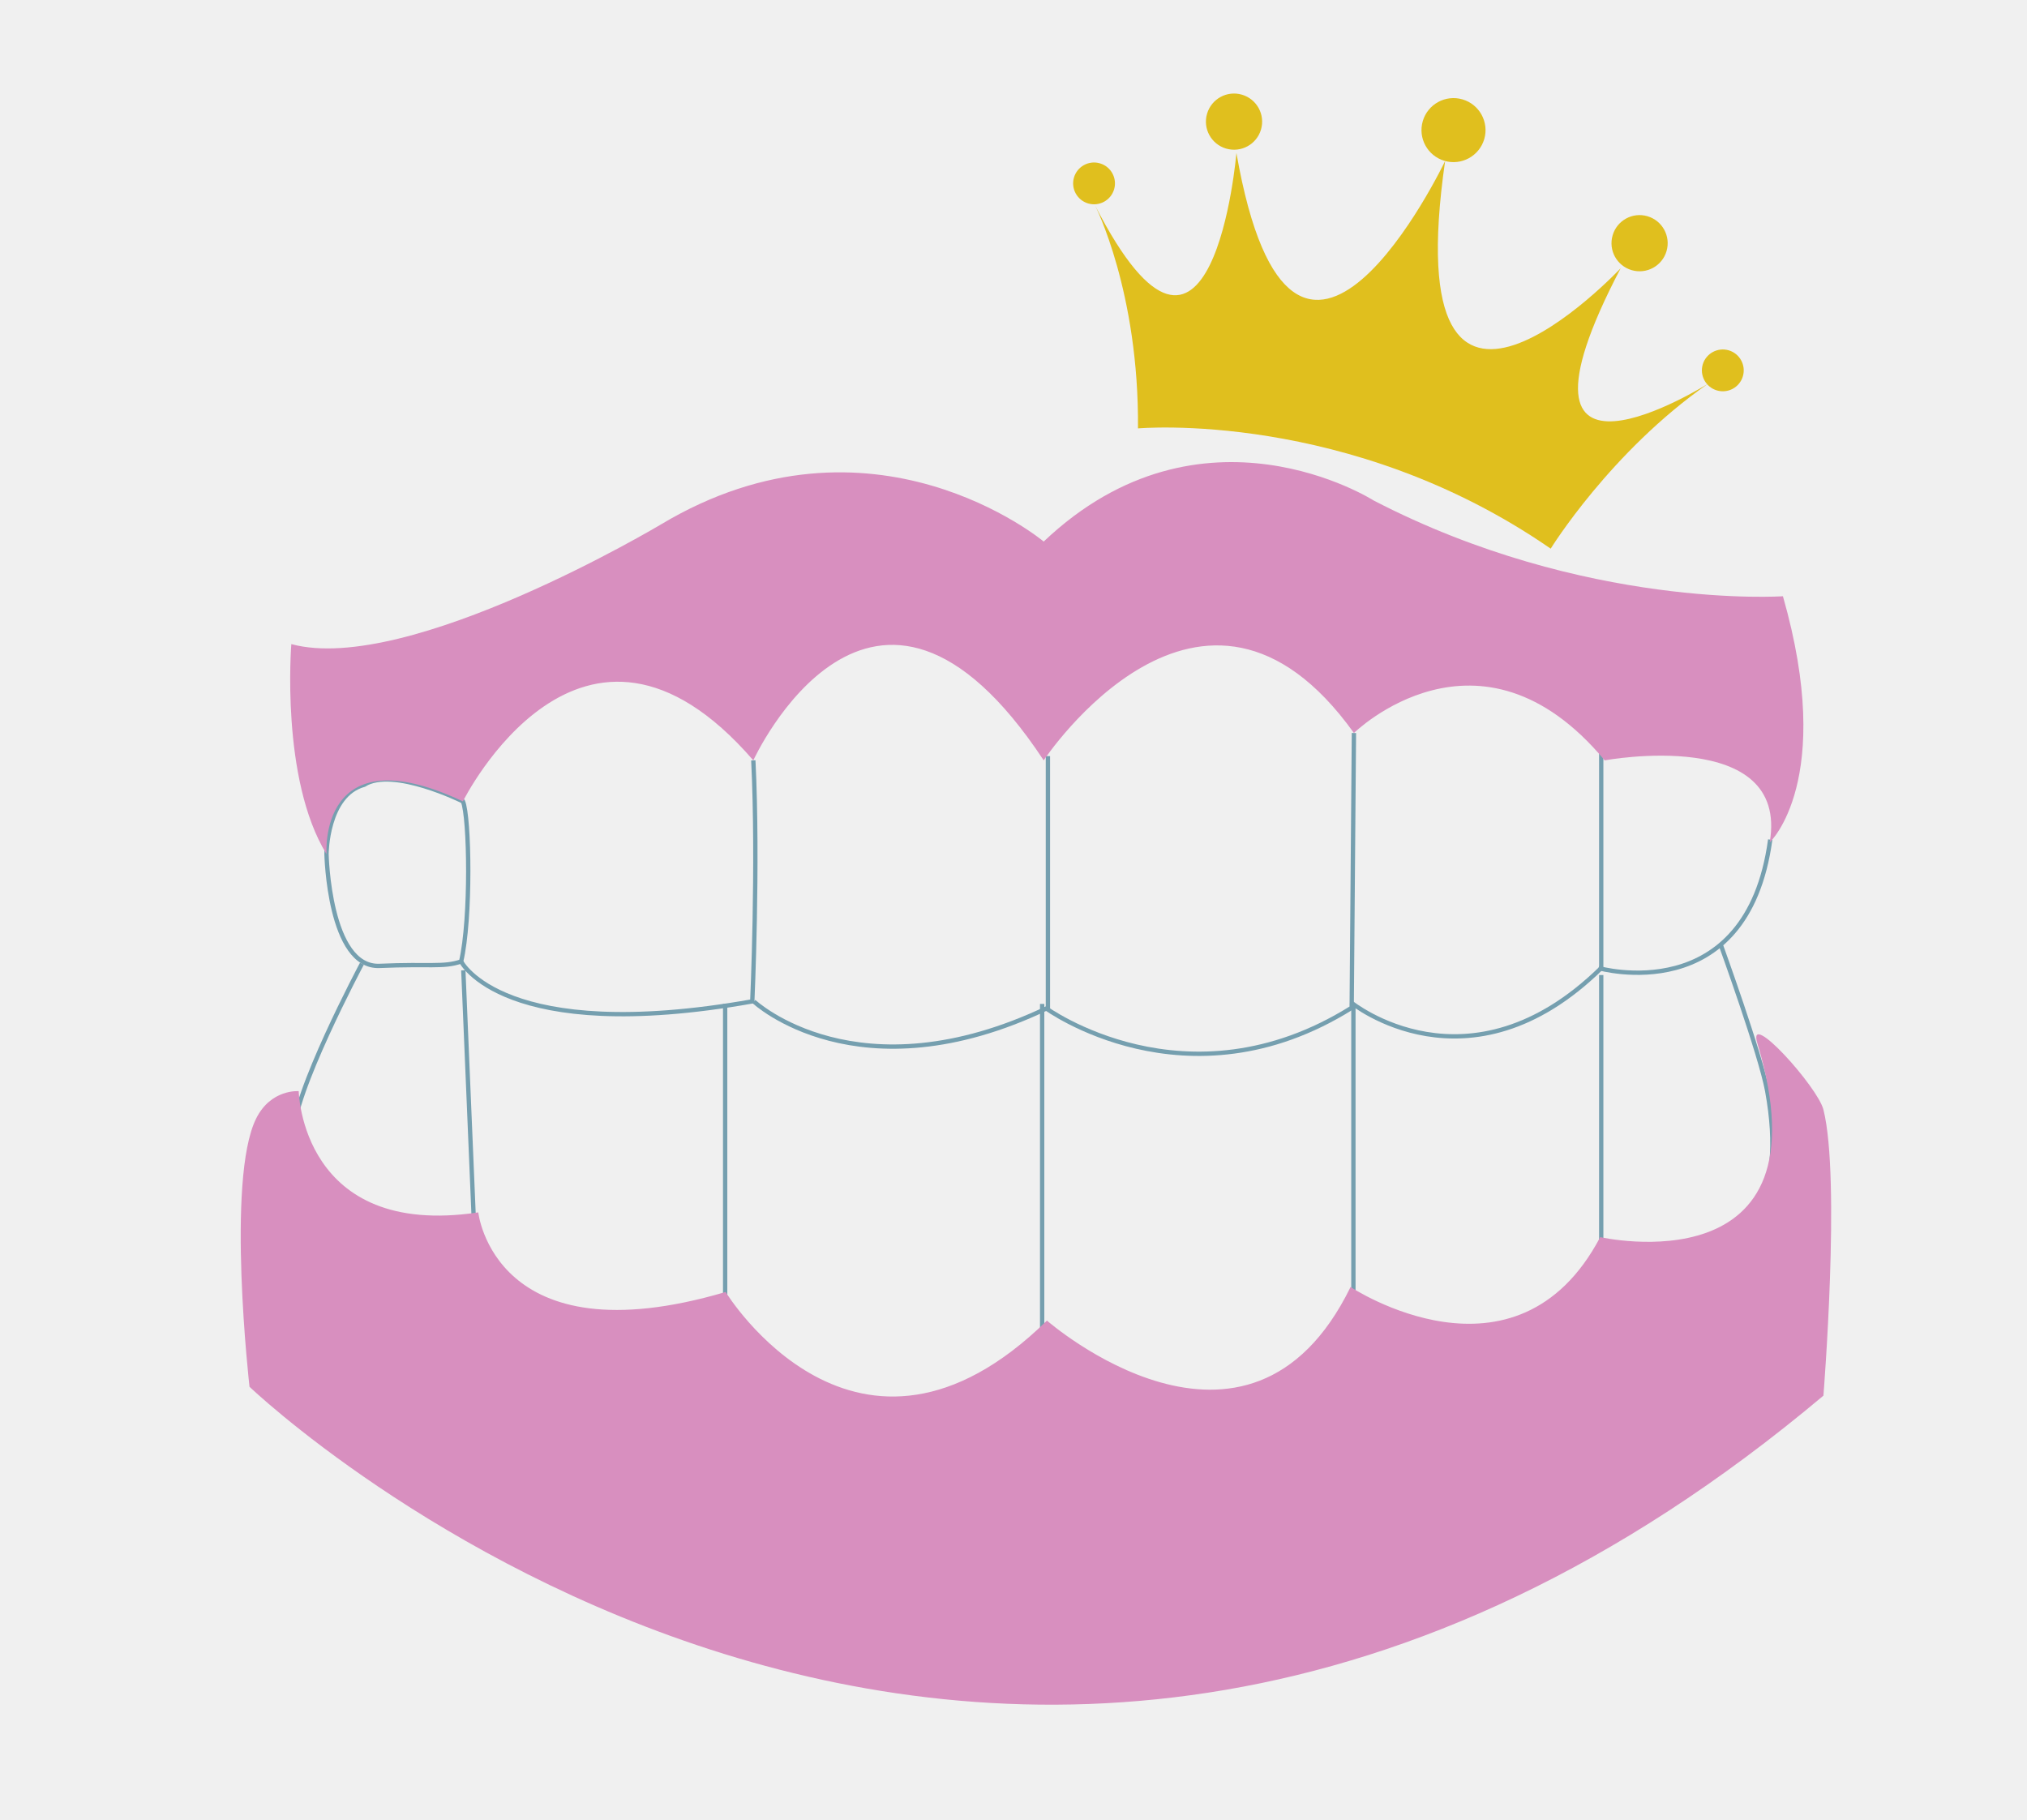
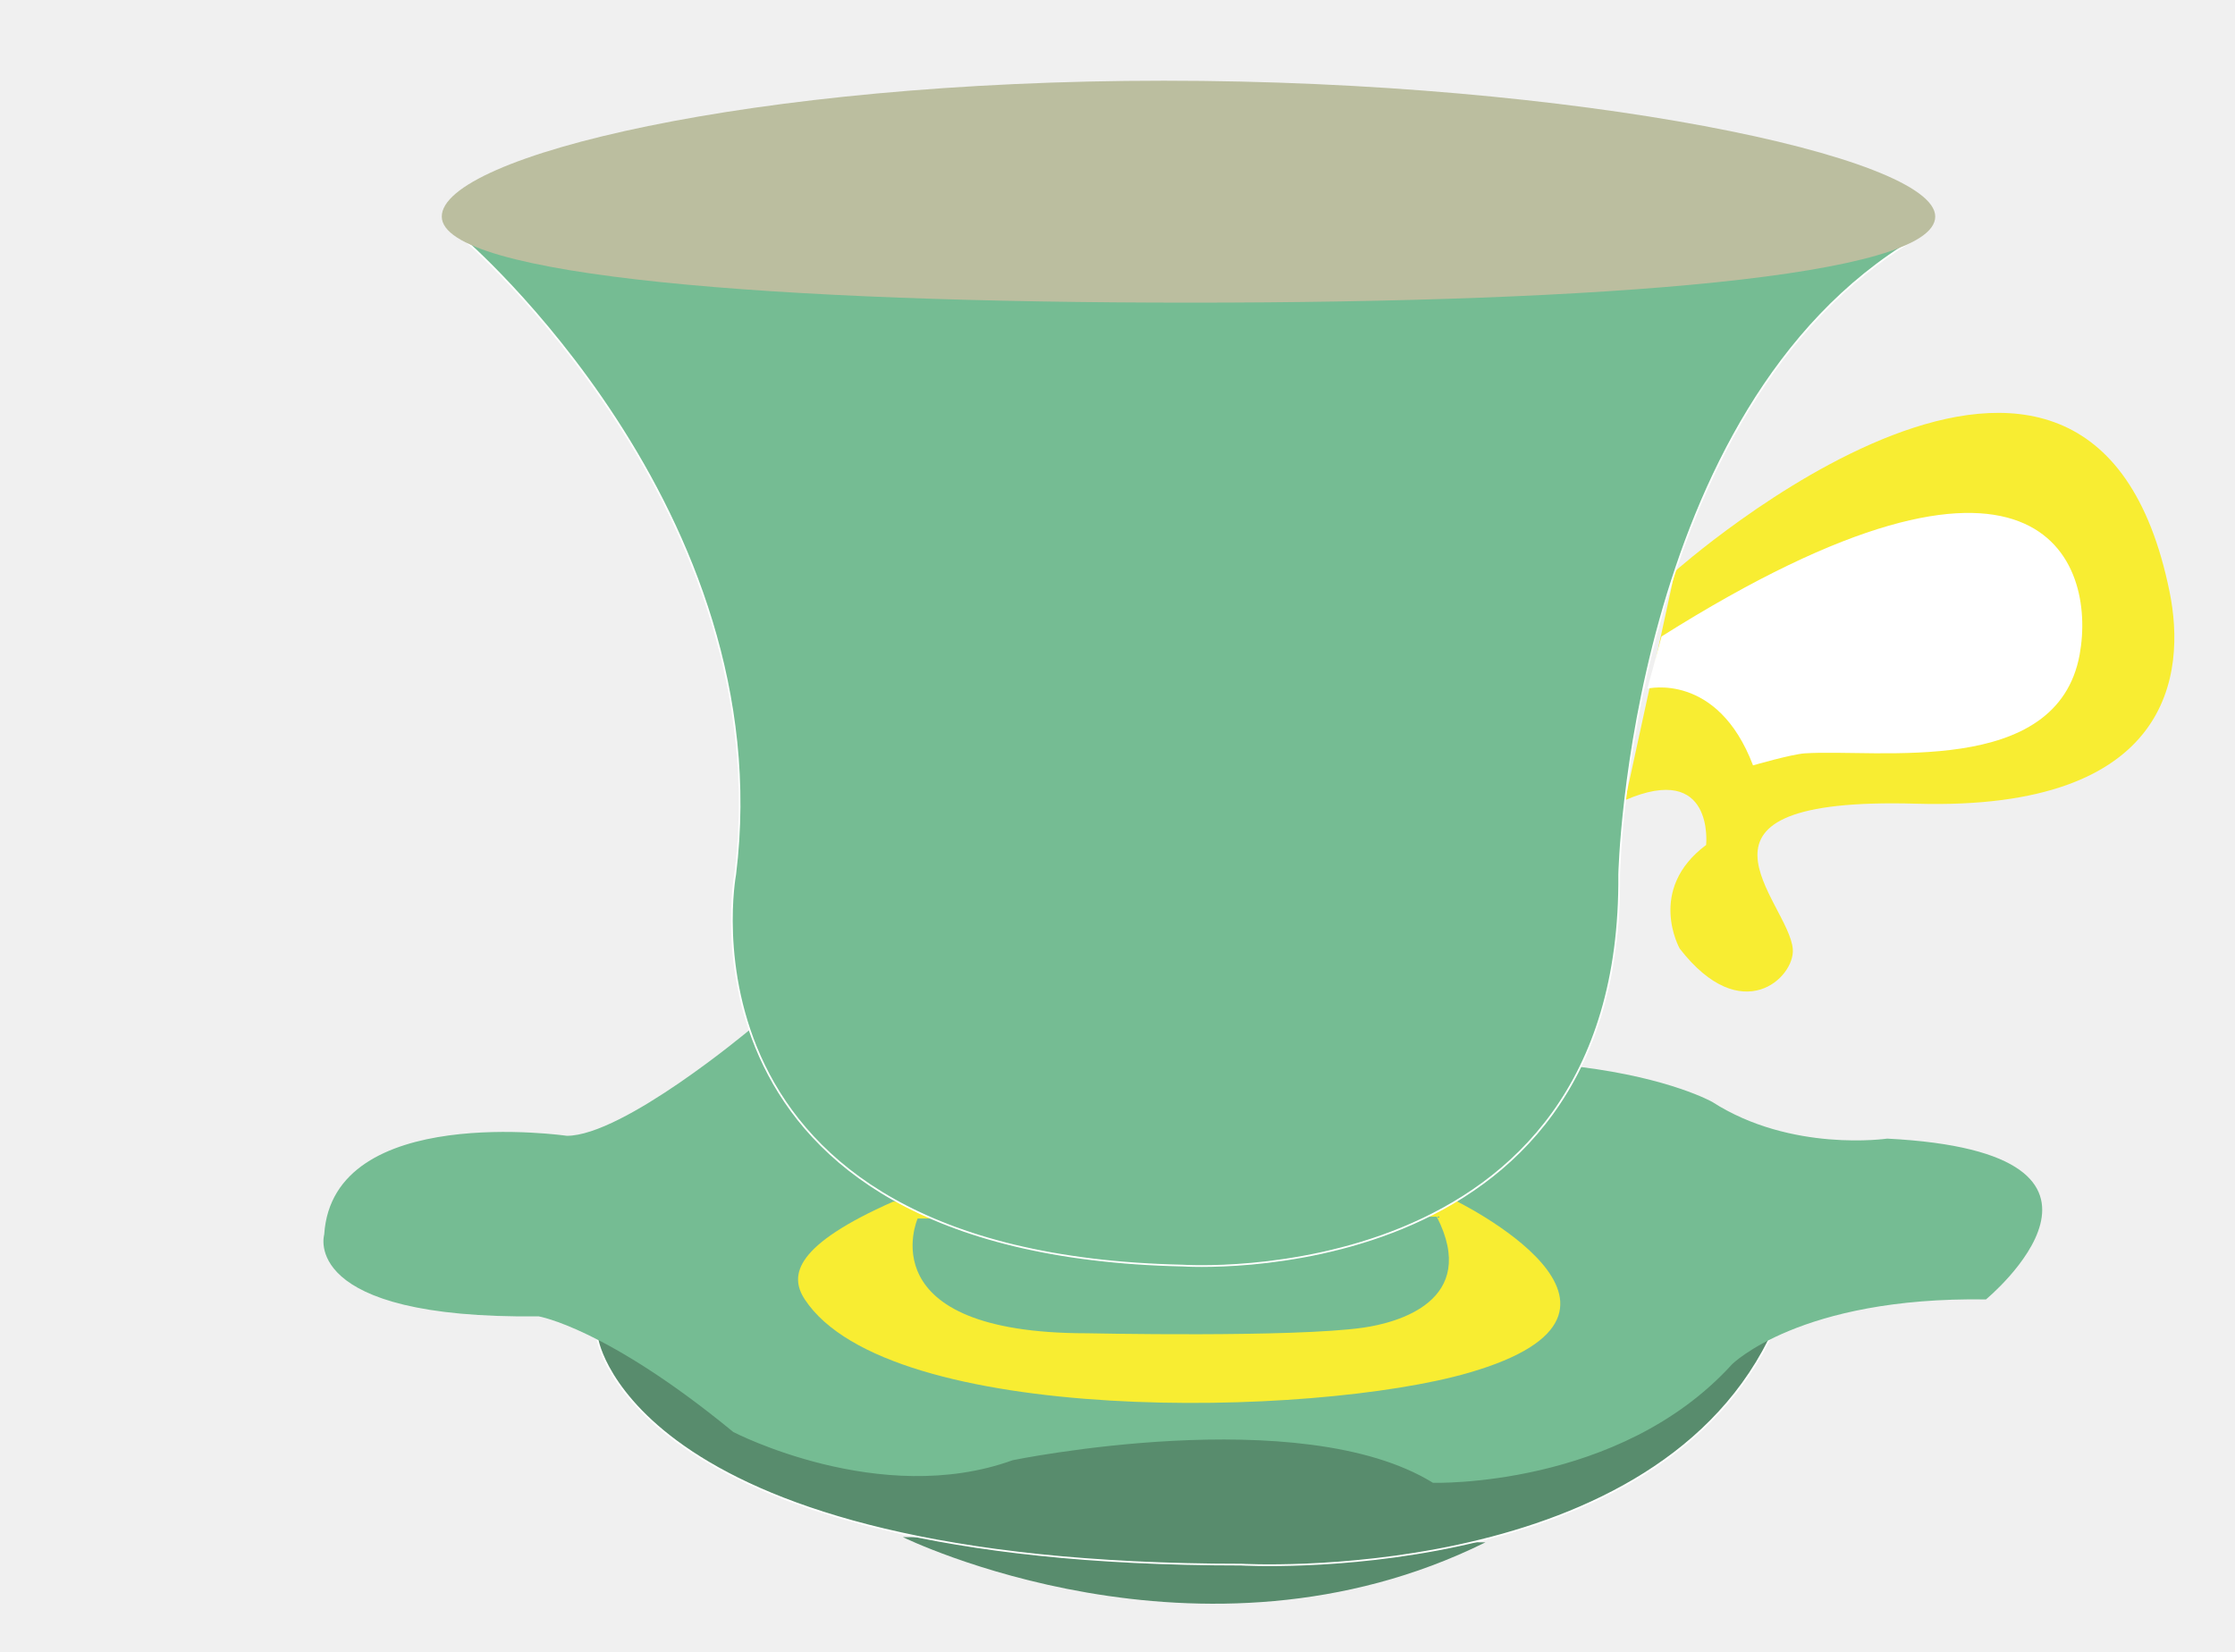
- <svg xmlns="http://www.w3.org/2000/svg" version="1.1" id="Layer_1" x="0px" y="0px" width="351.686px" height="315.73px" viewBox="0 0 351.686 315.73" enable-background="new 0 0 351.686 315.73" xml:space="preserve">
-   <path fill="none" stroke="#759FAF" stroke-width="0.75" stroke-miterlimit="10" d="M56.65,148.206c0,0,0.414,19.782,9.208,19.401  c8.792-0.385,10.998,0.285,14.149-0.766c1.729-7.378,1.457-25.105,0.31-27.785c0,0-12.17-6.06-17.135-2.882  C56.673,137.966,56.65,148.206,56.65,148.206z" />
-   <path fill="none" stroke="#759FAF" stroke-width="0.75" stroke-linejoin="round" stroke-miterlimit="10" d="M80.006,166.842  c0,0,7.296,14.569,50.516,6.922c0,0,1.071-23.746,0.179-41.824" />
-   <path fill="none" stroke="#759FAF" stroke-width="0.75" stroke-miterlimit="10" d="M130.802,173.786c0,0,18.013,16.86,51.012,1.086  v-43.67" />
-   <path fill="none" stroke="#759FAF" stroke-width="0.75" stroke-miterlimit="10" d="M181.355,174.872c0,0,24.479,17.969,53.163,0  l0.389-47.678" />
-   <path fill="none" stroke="#759FAF" stroke-width="0.75" stroke-miterlimit="10" d="M234.413,173.953c0,0,20.401,16.595,43.401-5.968  v-37.783" />
-   <path fill="none" stroke="#759FAF" stroke-width="0.75" stroke-miterlimit="10" d="M277.354,167.985c0,0,25.761,7.35,29.779-22.292" />
-   <path fill="none" stroke="#759FAF" stroke-width="0.75" stroke-miterlimit="10" d="M62.795,167.223c0,0-12.236,22.948-11.855,29.829  c0,0,11.089,26.388,31.36,16.823l-1.914-45.504" />
-   <path fill="none" stroke="#759FAF" stroke-width="0.75" stroke-miterlimit="10" d="M82.215,213.706c0,0,2.6,25.798,43.6,12.789  v-52.297" />
-   <path fill="none" stroke="#759FAF" stroke-width="0.75" stroke-miterlimit="10" d="M124.88,225.685c0,0,23.935,40.775,55.934,6.36  v-57.847" />
-   <path fill="none" stroke="#759FAF" stroke-width="0.75" stroke-miterlimit="10" d="M180.514,232.189c0,0,36.301,31.977,54.301-8.464  v-49.527" />
-   <path fill="none" stroke="#759FAF" stroke-width="0.75" stroke-miterlimit="10" d="M234.955,225.288c0,0,28.859,20.811,42.859-9.017  v-47.073" />
-   <path fill="none" stroke="#759FAF" stroke-width="0.75" stroke-miterlimit="10" d="M277.354,216.271  c0,0,36.272,11.563,29.257-26.965c-1.146-6.297-8.037-25.302-8.037-25.302" />
-   <path fill="#D88FBF" d="M304.898,181.013c-1.834-6.069,10.48,7.586,11.471,11.544c3.017,12.026-0.004,49.622-0.004,49.622  C171.797,363.732,43.29,240.638,43.29,240.638s-4.106-35.964,1.151-46.544c2.565-5.159,7.387-4.753,7.387-4.753  s0.459,25.657,31.153,21.038c0,0,2.761,25.645,42.919,13.812c0,0,22.761,37.275,55.747,4.963c0,0,34.896,30.522,52.679-5.829  c0,0,28.687,19.043,43.315-8.655C277.642,214.67,317.811,223.807,304.898,181.013z" />
-   <path fill="#D88FBF" d="M50.546,111.769c0,0-1.91,23.39,6.104,36.439c0,0-1.522-21.014,23.666-9.15c0,0,20.616-41.529,50.385-7.118  c0,0,20.611-45.087,50.382,0c0,0,27.487-41.528,53.825-4.745c0,0,21.758-21.357,43.508,4.745c0,0,32.065-5.932,28.632,14.239  c0,0,11.451-10.682,2.291-42.716c0,0-34.355,2.374-70.998-16.611c0,0-29.771-18.985-57.258,7.12c0,0-29.771-24.919-66.413-2.968  C114.669,91.004,70.777,117.229,50.546,111.769z" />
-   <g>
-     <path fill="#E0BF1E" d="M189.997,35.654c0,0,7.651,15.001,7.443,38.683c0,0,36.642-3.316,71.606,20.869   c0,0,10.362-16.809,27.293-28.617c0,0-38.222,24-15.155-20.037c0,0-39.147,41.686-30.455-18.611c0,0-26.314,55.132-36.209-1.398   C214.521,26.542,210.356,75.408,189.997,35.654z" />
-     <path fill="#E0BF1E" d="M257.518,24.14c-0.868,2.944-3.956,4.631-6.897,3.769c-2.942-0.863-4.632-3.949-3.768-6.893   c0.864-2.945,3.948-4.63,6.89-3.771C256.688,18.109,258.378,21.197,257.518,24.14z" />
-     <path fill="#E0BF1E" d="M218.786,22.475c-0.758,2.587-3.465,4.066-6.058,3.306c-2.576-0.756-4.062-3.463-3.303-6.045   c0.758-2.585,3.468-4.066,6.049-3.308C218.06,17.185,219.54,19.893,218.786,22.475z" />
-     <path fill="#E0BF1E" d="M289.146,43.572c-0.758,2.582-3.46,4.062-6.045,3.306c-2.593-0.758-4.065-3.465-3.308-6.046   c0.75-2.587,3.465-4.068,6.042-3.311C288.42,38.277,289.905,40.988,289.146,43.572z" />
-     <path fill="#E0BF1E" d="M302.393,65.289c-0.565,1.924-2.581,3.028-4.506,2.46c-1.921-0.562-3.021-2.577-2.463-4.499   c0.566-1.923,2.585-3.023,4.506-2.463C301.854,61.352,302.954,63.366,302.393,65.289z" />
-     <path fill="#E0BF1E" d="M193.301,32.847c-0.566,1.919-2.581,3.021-4.502,2.458c-1.921-0.564-3.028-2.577-2.463-4.503   c0.565-1.921,2.58-3.022,4.498-2.459C192.762,28.906,193.862,30.92,193.301,32.847z" />
+ <svg xmlns="http://www.w3.org/2000/svg" version="1.1" x="0px" y="0px" width="322px" height="238px" viewBox="0 0 322 238" enable-background="new 0 0 322 238" xml:space="preserve">
+   <g id="Dentures" display="none">
+     <path display="inline" fill="none" stroke="#759FAF" stroke-width="0.75" stroke-miterlimit="10" d="M57.335,92.004   c0,0,0.414,19.782,9.208,19.401c8.792-0.385,10.998,0.285,14.149-0.766c1.729-7.378,1.457-25.105,0.31-27.785   c0,0-12.17-6.06-17.135-2.882C57.359,81.764,57.335,92.004,57.335,92.004z" />
+     <path display="inline" fill="none" stroke="#759FAF" stroke-width="0.75" stroke-linejoin="round" stroke-miterlimit="10" d="   M80.692,110.64c0,0,7.296,14.569,50.516,6.922c0,0,1.071-23.746,0.179-41.824" />
+     <path display="inline" fill="none" stroke="#759FAF" stroke-width="0.75" stroke-miterlimit="10" d="M131.488,117.584   c0,0,18.013,16.86,51.012,1.086V75" />
+     <path display="inline" fill="none" stroke="#759FAF" stroke-width="0.75" stroke-miterlimit="10" d="M182.041,118.67   c0,0,24.479,17.969,53.163,0l0.389-47.678" />
+     <path display="inline" fill="none" stroke="#759FAF" stroke-width="0.75" stroke-miterlimit="10" d="M235.099,117.751   c0,0,20.401,16.595,43.401-5.968V74" />
+     <path display="inline" fill="none" stroke="#759FAF" stroke-width="0.75" stroke-miterlimit="10" d="M278.04,111.783   c0,0,25.761,7.35,29.779-22.292" />
+     <path display="inline" fill="none" stroke="#759FAF" stroke-width="0.75" stroke-miterlimit="10" d="M63.481,111.021   c0,0-12.236,22.948-11.855,29.829c0,0,11.089,26.388,31.36,16.823l-1.914-45.504" />
+     <path display="inline" fill="none" stroke="#759FAF" stroke-width="0.75" stroke-miterlimit="10" d="M82.9,157.504   c0,0,2.6,25.798,43.6,12.789v-52.297" />
+     <path display="inline" fill="none" stroke="#759FAF" stroke-width="0.75" stroke-miterlimit="10" d="M125.566,169.482   c0,0,23.935,40.775,55.934,6.36v-57.847" />
+     <path display="inline" fill="none" stroke="#759FAF" stroke-width="0.75" stroke-miterlimit="10" d="M181.199,175.987   c0,0,36.301,31.977,54.301-8.464v-49.527" />
+     <path display="inline" fill="none" stroke="#759FAF" stroke-width="0.75" stroke-miterlimit="10" d="M235.641,169.086   c0,0,28.859,20.811,42.859-9.017v-47.073" />
+     <path display="inline" fill="none" stroke="#759FAF" stroke-width="0.75" stroke-miterlimit="10" d="M278.04,160.069   c0,0,36.272,11.563,29.257-26.965c-1.146-6.297-8.037-25.302-8.037-25.302" />
+     <path display="inline" fill="#D88FBF" d="M305.584,124.811c-1.834-6.069,10.48,7.586,11.471,11.544   c3.017,12.026-0.004,49.622-0.004,49.622c-144.568,121.554-273.076-1.541-273.076-1.541s-4.106-35.964,1.151-46.544   c2.565-5.159,7.387-4.753,7.387-4.753s0.459,25.657,31.153,21.038c0,0,2.761,25.645,42.919,13.812c0,0,22.761,37.275,55.747,4.963   c0,0,34.896,30.522,52.679-5.829c0,0,28.687,19.043,43.315-8.655C278.327,158.468,318.496,167.604,305.584,124.811z" />
+     <path display="inline" fill="#D88FBF" d="M51.231,55.566c0,0-1.91,23.39,6.104,36.439c0,0-1.522-21.014,23.666-9.15   c0,0,20.616-41.529,50.385-7.118c0,0,20.611-45.087,50.382,0c0,0,27.487-41.528,53.825-4.745c0,0,21.758-21.357,43.508,4.745   c0,0,32.065-5.932,28.632,14.239c0,0,11.451-10.682,2.291-42.716c0,0-34.355,2.374-70.998-16.611c0,0-29.771-18.985-57.258,7.12   c0,0-29.771-24.919-66.413-2.968C115.354,34.802,71.462,61.027,51.231,55.566z" />
+     <g display="inline">
+       <path fill="#E0BF1E" d="M190.683-20.548c0,0,7.651,15.001,7.443,38.683c0,0,36.642-3.316,71.606,20.869    c0,0,10.362-16.809,27.293-28.617c0,0-38.222,24-15.155-20.037c0,0-39.147,41.686-30.455-18.611c0,0-26.314,55.132-36.209-1.398    C215.206-29.66,211.042,19.206,190.683-20.548z" />
+       <path fill="#E0BF1E" d="M258.203-32.062c-0.868,2.944-3.956,4.631-6.897,3.769c-2.942-0.863-4.632-3.949-3.768-6.893    c0.864-2.945,3.948-4.63,6.89-3.771C257.374-38.093,259.063-35.005,258.203-32.062z" />
+       <path fill="#E0BF1E" d="M219.472-33.728c-0.758,2.587-3.465,4.066-6.058,3.306c-2.576-0.756-4.062-3.463-3.303-6.045    c0.758-2.585,3.468-4.066,6.049-3.308C218.745-39.018,220.226-36.309,219.472-33.728z" />
+       <path fill="#E0BF1E" d="M289.832-12.63c-0.758,2.582-3.46,4.062-6.045,3.306c-2.593-0.758-4.065-3.465-3.308-6.046    c0.75-2.587,3.465-4.068,6.042-3.311C289.105-17.925,290.591-15.214,289.832-12.63z" />
+       <path fill="#E0BF1E" d="M303.078,9.086c-0.565,1.924-2.581,3.028-4.506,2.46c-1.921-0.562-3.021-2.577-2.463-4.499    c0.566-1.923,2.585-3.023,4.506-2.463C302.54,5.149,303.64,7.164,303.078,9.086z" />
+       <path fill="#E0BF1E" d="M193.986-23.355c-0.566,1.919-2.581,3.021-4.502,2.458c-1.921-0.564-3.028-2.577-2.463-4.503    c0.565-1.921,2.58-3.022,4.498-2.459C193.447-27.296,194.548-25.282,193.986-23.355z" />
+     </g>
+   </g>
+   <g id="Tea">
+     <g>
+       <path fill="#588C6D" d="M130.079,221.468c0,0,42.87,21.083,83.923,0.759" />
+       <path fill="#588C6D" stroke="#FFFFFF" stroke-width="0.25" stroke-miterlimit="10" d="M86.097,193.018    c0,0,5.325,32.413,92.715,32.413c0,0,58.172,3.414,76.056-32.355" />
+       <path fill="#75BC93" d="M107.996,148.385c0,0-18.199,15.263-26.329,15.263c0,0-33.738-4.879-34.957,14.225    c0,0-3.659,12.195,30.892,11.788c0,0,9.755,1.626,28.046,16.666c0,0,21.137,10.975,40.241,4.065c0,0,41.458-8.536,60.563,3.252    c0,0,26.827,0.812,43.086-17.074c0,0,9.756-9.754,36.583-9.347c0,0,25.608-21.137-14.228-23.169c0,0-13.819,2.032-25.201-5.285    c0,0-6.004-3.417-19.012-5.042" />
+       <path fill="#F8ED32" d="M209.438,172.858c0,0,33.059,15.989,2.167,24.932c-22.414,6.488-83.644,7.711-95.657-10.567    c-2.32-3.531-1.356-7.856,12.735-14.092" />
+       <path fill="#F8ED32" d="M241.314,82.32c0,0,59.859-53.312,71.267,2.987c2.362,11.648,0.419,31.554-36.456,30.492    c-36.874-1.057-18.317,14.109-17.832,20.979c0.29,4.061-7.35,11.427-16.292-0.099c0,0-4.814-8.501,3.805-14.938    c0,0,1.238-12.038-11.668-6.459" />
+       <path fill="#FFFFFF" d="M237.345,99.221c0,0,10.083-2.444,15.217,11.054c0,0,5.56-1.609,7.47-1.733    c10.495-0.684,36.336,3.575,39.588-14.236c2.45-13.443-5.818-36.903-60.241-2.604L237.345,99.221z" />
+       <g>
+         <path fill="#75BC93" d="M132.207,175.566c0,0-7.318,16.533,24.386,16.533c0,0,29.709,0.639,39.838-0.813     c4.772-0.685,16.798-3.794,10.565-15.988" />
+       </g>
+       <path fill="none" d="M231.385,145.219" />
+       <path fill="#75BC93" stroke="#FFFFFF" stroke-width="0.25" stroke-miterlimit="10" d="M66.669,34.324    c0,0,45.755,39.092,39.252,91.661c0,0-10.299,54.737,64.493,56.363c0,0,63.41,4.337,62.866-56.363c0,0,1.494-67.209,42.681-91.597    " />
+       <path fill="#BBBE9F" d="M278.812,31.199c0,8.677-47.894,12.408-107.309,12.408c-59.417,0-107.855-3.73-107.855-12.408    c0-8.679,44.626-19.571,104.042-19.571C227.106,11.628,278.812,22.52,278.812,31.199z" />
+       <path fill="none" d="M83.849,53.419c0,0,72.475,14.572,171.864,0.096" />
+     </g>
+   </g>
+   <g id="Hat" display="none">
+     <g display="inline">
+       <path fill="#93764C" d="M233.453,48.624c-56.914-67.188-99.083-12.011-108.255,12.509c-40.141,107.287-81.719,55.94-81.719,55.94    s119.715,226.003,275.986-54.236c0,0-28.81-30.559-55.001,28.808C264.464,91.645,242.021,58.742,233.453,48.624z" />
+       <path fill="#9E8564" d="M264.464,91.645c0,0-30.282,143.439-163.856,90.185c10.534,7.363,92.707,79.621,172.589-84.506    c6.419-12.702,22.263-37.979,42.778-37.542C315.975,59.781,288.037,37.296,264.464,91.645z" />
+       <path fill="#9D9D9D" d="M113.211,87.607c0,0,81.191,41.688,140.122-12.328l6.547,9.165c0,0-47.158,89.903-154.541,17.88    L113.211,87.607z" />
+       <path fill="#83CDCC" d="M145.705,130.906c0,0-4.911,21.933,9.166,18.333c0,0,14.732-3.603-2.945-19.972    C151.926,129.268,149.633,131.562,145.705,130.906z" />
+       <path fill="#83CDCC" d="M152.218,129.476c0,0,19.59,11.029,20.2-3.49c0,0,0.804-15.147-19.976-2.937    C152.442,123.049,153.976,125.901,152.218,129.476z" />
+       <path fill="#83CDCC" d="M152.77,123.304c0,0,16.22-15.561,2.501-20.341c0,0-14.268-5.152-8.594,18.271    C146.677,121.233,149.854,120.588,152.77,123.304z" />
+       <path fill="#83CDCC" d="M146.625,120.905c0,0-6.568-21.492-17.018-11.406c0,0-11.036,10.411,12.44,15.912    C142.048,125.411,142.896,122.283,146.625,120.905z" />
+       <path fill="#83CDCC" d="M142.083,125.254c0,0-22.452,1.045-15.26,13.67c0,0,7.362,13.272,18.497-8.113    C145.32,130.811,142.506,129.217,142.083,125.254z" />
+       <ellipse fill="#D3CB67" cx="147.751" cy="126.077" rx="5.73" ry="5.4" />
+     </g>
+   </g>
+   <g id="Jumper" display="none">
+     <path display="inline" fill="#1A3A24" stroke="#152819" stroke-miterlimit="10" d="M20.005,163.835l-0.38,13.145   c0,0,22.689,10.221,46.914,1.458l0.385-11.317" />
+     <path display="inline" fill="#1A3A24" stroke="#152819" stroke-miterlimit="10" d="M89.777,179.839v13.145   c0,0,100.767,24.829,162.107,0l0.187-10.81" />
+     <path display="inline" fill="#1A3A24" stroke="#152819" stroke-width="0.5" stroke-miterlimit="10" d="M277.451,169.644v8.761   c0,0,20.434,6.206,46.722-0.366l-0.438-16.414" />
+     <path display="inline" fill="#1A3A24" stroke="#152819" stroke-width="0.5" stroke-miterlimit="10" d="M126.287-69.893   c0,0-32.862,8.035-54.768,24.097c0,0-75.945,94.197-52.576,208.843c0,0,18.257,20.447,48.926,2.921   c0,0,9.494-106.613,18.256-119.028c0,0-2.194,126.332,0.727,131.441c0,0,78.868,32.125,167.954,2.921   c0,0,5.836-81.055,3.646-129.983c0,0,14.607,112.457,18.261,117.57c0,0,49.649,8.767,48.923-14.604   c0,0,7.299-126.325-59.148-202.999c0,0-26.288-21.179-54.038-22.642L126.287-69.893z" />
+     <path display="inline" fill="none" stroke="#152819" stroke-width="0.5" stroke-miterlimit="10" d="M72.982-47.253   c0,0,23.429,28.865,12.479,95.317" />
+     <path display="inline" fill="none" stroke="#152819" stroke-width="0.5" stroke-miterlimit="10" d="M262.106-51.636   c0,0-17.977,58.417-3.38,105.516" />
+     <path display="inline" fill="none" stroke="#152819" stroke-width="0.5" stroke-miterlimit="10" d="M126.287-69.893   c0,0,46.372,51.845,89.448-1.463" />
+     <path display="inline" fill="none" stroke="#152819" stroke-width="0.5" stroke-miterlimit="10" d="M132.68-69.709   c0,0,39.971,38.191,77.4-1.604" />
+   </g>
+   <g id="Book" display="none">
+     <g display="inline">
+       <path fill="none" stroke="#000000" stroke-miterlimit="10" d="M255.31,143.613" />
+       <path fill="#3C39D3" d="M251.59,147.085l7.91-0.212V-105.5H97.15L74.179-83.15v252.373h163.902V-83.615L79.768-83.77    l18.391-18.006h157.15l0.466,245.389c0,0-10.942,6.984-17.927,16.064" />
+       <path fill="none" stroke="#000000" stroke-miterlimit="10" d="M92.717-97.097" />
+       <polygon fill="#25258E" points="90.01,-82.684 90.049,169.185 74.179,169.164 74.179,-83.15   " />
+       <text transform="matrix(1 0 0 1 115.4058 -20.8945)" fill="#F3F2F1" font-family="'Lovefern-Regular'" font-size="43.771">Pride and </text>
+       <text transform="matrix(1 0 0 1 112.3647 13.1504)" fill="#F3F2F1" font-family="'Lovefern-Regular'" font-size="43.771">Prejudice</text>
+       <text transform="matrix(1 0 0 1 133.1587 164.8779)" fill="#F3F2F1" font-family="'Lovefern-Regular'" font-size="19.556">Jane Austen</text>
+       <polyline fill="none" stroke="#707075" stroke-width="0.25" stroke-miterlimit="10" points="81.784,-85.943 240.876,-85.943     240.782,156.21   " />
+       <polyline fill="none" stroke="#707075" stroke-width="0.25" stroke-miterlimit="10" points="85.668,-89.821 244.601,-89.669     244.601,152.576   " />
+       <polyline fill="none" stroke="#707075" stroke-width="0.25" stroke-miterlimit="10" points="89.545,-93.549 248.325,-93.394     248.325,149.201   " />
+       <polyline fill="none" stroke="#707075" stroke-width="0.25" stroke-miterlimit="10" points="93.736,-97.584 252.051,-97.429     252.051,146.096   " />
+       <polygon fill="#6D0909" points="90.476,-92 80,-83.305 80,-36.121 88.423,-46.055 97,-36.121 97,-83.615 106.308,-92   " />
+     </g>
+   </g>
+   <g id="Boris" display="none">
+     <g display="inline">
+       <polygon fill="#ABB1B7" stroke="#545252" stroke-width="0.25" stroke-linecap="round" stroke-miterlimit="10" points="    130.417,103.666 200.982,103.666 207.032,147.005 124.366,147.005   " />
+       <polyline fill="#ABB1B7" stroke="#545252" stroke-width="0.25" stroke-linecap="round" stroke-miterlimit="10" points="    124.387,147.168 124.387,158.519 207.012,158.519 207.012,147.168   " />
+     </g>
+     <g display="inline">
+       <path d="M190.672,81.938c0,0-7.687,47.291-9.845,51.607c0,0,1.913,1.472,9.761,2.942v2.551h-9.81l-1.079-1.668h-0.294v1.668    h-4.415c0,0,0-4.807,0.491-5.787c0,0,3.987-40.383-8.306-48.49l-1.254-0.01c-12.294,8.109-8.306,48.492-8.306,48.492    c0.491,0.98,0.491,5.787,0.491,5.787h-4.415v-1.667h-0.294l-1.079,1.667h-9.81v-2.55c7.848-1.472,9.76-2.943,9.76-2.943    c-2.158-4.316-9.956-52.446-9.956-52.446l23.805-6.737L190.672,81.938z" />
+       <polyline fill="#FF0000" stroke="#BC2828" stroke-width="0.15" stroke-miterlimit="10" points="164.639,35.052 162.03,52.219     165.562,62.519 169.387,52.611 166.966,35.049   " />
+       <path fill="#1E202F" d="M155.36,25.733c0,0-2.845-0.49-3.826,1.079h-6.67c0,0-1.766-5.101-6.474-1.766l-11.673,48.557l8.927,0.687    l6.278-28.84c0,0-2.943,30.605,0.393,36.295h18.245l5.689-7.062l6.278,7.062l18.146,0.193c0,0,3.238-17.851-1.666-41.197    l9.221,9.809c0,0,2.551,1.57,4.12-0.392l16.872-20.404l-6.867-5.886l-12.556,14.714l-9.613-9.908c0,0-1.962-1.864-5.101-1.864    h-7.259c0,0-0.306-0.946-0.589-0.981c-1.247-0.153-2.746,2.747-3.924,3.139c-1.177,0.392-0.196,15.303-7.651,33.548    c0,0-7.455-19.226-7.847-34.137C157.812,28.382,155.85,26.616,155.36,25.733z" />
+       <path fill="#FAD3C0" d="M127.992,73.995l0.098,1.374c0,0-3.434,2.207-6.278,7.111c0,0-0.539,1.373,1.913,0.49l1.422-1.716    c0,0,0.343-0.099,0.343,0.932l-0.785,8.044c0,0,0.638,1.52,1.471-0.147l1.03-6.229c0,0,0.833-0.539,0.735,0.491l-0.785,7.308    c0,0,0.687,1.324,1.374-0.49l1.177-6.916c0,0,0.785-0.196,0.687,0.49l-0.589,6.867c0,0,0.785,1.128,1.227-0.245    c0.441-1.374,0.883-6.671,0.883-6.671s0.637-0.343,0.588,0.441c-0.049,0.785,0,3.875,0,3.875s0.687,0.98,1.177-0.344    c0,0,1.177-11.82,0.687-14.076" />
+       <line fill="none" stroke="#CECDCC" stroke-width="0.15" stroke-miterlimit="10" x1="163.928" y1="33.75" x2="158.891" y2="35.935" />
+       <path fill="#FAD3C0" d="M213.309,24.756l1.041-0.903c0,0-0.866-3.988,0.59-9.469c0,0,0.588-1.352,1.699,1.005l-0.207,2.223    c0,0,0.172,0.311,0.901-0.417l5.132-6.243c0,0,1.526-0.624,0.937,1.145l-3.677,5.131c0,0,0.21,0.972,0.867,0.175l4.613-5.723    c0,0,1.423-0.451,0.626,1.318l-4.059,5.723c0,0,0.416,0.693,0.833,0.138l4.439-5.272c0,0,1.35-0.242,0.692,1.041    c-0.659,1.283-4.093,5.342-4.093,5.342s0.209,0.694,0.73,0.104c0.518-0.59,2.738-2.74,2.738-2.74s1.179-0.208,0.589,1.074    c0,0-7.524,9.191-9.469,10.441" />
+       <line fill="none" stroke="#CECDCC" stroke-width="0.15" stroke-miterlimit="10" x1="167.817" y1="33.581" x2="172.134" y2="35.935" />
+       <rect x="164.21" y="31.867" transform="matrix(0.712 0.7022 -0.7022 0.712 71.4258 -106.8094)" fill="#FF0000" stroke="#BC2828" stroke-width="0.15" stroke-miterlimit="10" width="3.425" height="3.604" />
+       <path d="M165.659,62.519l-13.046-24.817l1.373-3.041l-3.335-2.551l0.785-5.002c0,0,0.638-1.226,1.667-1.275l4.562,1.03" />
+       <path d="M166.052,62.322l12.429-23.947l-1.373-3.041l3.335-2.55l-0.784-5.003c0,0-0.638-1.226-1.668-1.275l-4.562,1.03" />
+       <g>
+         <path fill="#FAD3C0" d="M212.504-31.154c-1.396,16.955-3.99,19.545-3.99,19.545h-2.991     c-1.197,19.149-25.731,37.101-25.731,37.101s-10.329,5.694-14.132,5.638c-3.54-0.052-12.993-5.638-12.993-5.638     c-15.957-10.174-27.575-38.57-27.575-38.57s-2.465,1.586-3.341,1.372c-1.65-0.403-1.396-15.958-1.396-15.958l5.285-46.773h84.072     L212.504-31.154z" />
+         <path fill="#F7F3C1" d="M182.783-120.114c0,0,9.175,12.367,8.379,13.763c0,0-43.284-30.518-71.606,10.969     c0,0,14.162-10.172,15.957-9.873c0,0-35.005,25.131-12.267,85.567c0,0,6.283-14.66,7.48-24.233c0,0,26.626-5.984,38.296-22.44     c0,0-0.301,9.275-8.677,21.243c0,0,16.754-5.685,25.731-24.832c0,0-2.096,15.259-14.063,22.738c0,0,7.479,1.197,21.242-16.456     c0,0,2.691,12.567,8.079,16.756l0.598-6.881c0,0,5.386,31.414,6.282,32.013c0,0,21.043-35.903,1.496-69.212     c0,0,5.984,5.984,7.581,10.571c0,0,0.396-22.34-21.942-23.735C195.35-104.157,195.947-119.915,182.783-120.114z" />
+       </g>
+       <path fill="none" stroke="#EAC2B2" stroke-width="0.5" stroke-linecap="round" stroke-miterlimit="10" d="M170.761-38.478v14.768    c4.708,4.624,4.006,9.625,4.006,9.625h-4.589c-4.788,7.869-11.572-0.083-11.572-0.083l-2.609,0.115    c-0.199-6.305,3.777-9.447,3.777-9.447v-14.978" />
+       <path fill="#EAC2B2" stroke="#EAC2B2" stroke-miterlimit="10" d="M151.822-1.374c0,0,2.792,0,3.591-0.837    c0,0,6.585-3.565,9.777,1.465c0,0,0.896,0.63,1.098,0.106c0,0,5.886-6.289,11.272-1.571c0,0,2.396,1.047,2.895,0.837    s-13.269,3.982-14.665,3.982C165.79,2.608,152.32,0.619,151.822-1.374z" />
+       <path fill="none" stroke="#EAC2B2" stroke-width="0.5" stroke-miterlimit="10" d="M155.614,7.948h20.352    C175.966,7.948,167.187,31.553,155.614,7.948z" />
+       <path fill="#EAC2B2" stroke="#EAC2B2" stroke-linecap="round" stroke-miterlimit="10" d="M153.844-36.068    c0,0-2.595,4.61-7.584,2.934c0,0,1.399-2.725,4.592-2.096C150.852-35.231,153.895-35.964,153.844-36.068z" />
+       <path fill="none" stroke="#EAC2B2" stroke-width="0.5" stroke-linecap="round" stroke-miterlimit="10" d="M155.813-18.665    c0,0-9.18,8.827-9.379,16.183" />
+       <path fill="none" stroke="#EAC2B2" stroke-width="0.5" stroke-linecap="round" stroke-miterlimit="10" d="M175.165-18.665    c0,0,9.18,8.827,9.379,16.183" />
+       <path fill="none" stroke="#EAC2B2" stroke-width="0.5" stroke-linecap="round" stroke-miterlimit="10" d="M136.231-6.685    c0,0,3.418,20.628,10.202,26.304" />
+       <path fill="#EAC2B2" stroke="#EAC2B2" stroke-linecap="round" stroke-miterlimit="10" d="M149.627-45.395h6.584v3.695    C156.212-41.7,157.009-44.137,149.627-45.395z" />
+       <path fill="none" stroke="#EAC2B2" stroke-width="0.5" stroke-linecap="round" stroke-miterlimit="10" d="M186.062,19.62    c6.784-5.676,10.595-26.304,10.595-26.304l1.439,0.146l-1.047,3.271l-1.178,1.438" />
+       <path fill="#EAC2B2" stroke="#EAC2B2" stroke-miterlimit="10" d="M175.336-36.068c0,0,2.595,4.61,7.583,2.934    c0,0-1.399-2.725-4.592-2.096C178.327-35.231,175.285-35.964,175.336-36.068z" />
+       <path fill="#EAC2B2" stroke="#EAC2B2" stroke-miterlimit="10" d="M179.552-45.395h-6.584v3.695    C172.968-41.7,172.171-44.137,179.552-45.395z" />
+       <path fill="#EAC2B2" stroke="#EAC2B2" stroke-width="0.5" stroke-miterlimit="10" d="M161.437,8.518c0,0-0.294,1.275,0.491,1.57    c0.784,0.294,8.142,0,8.142,0s0.588-0.981,0.196-1.57C169.873,7.93,161.437,8.518,161.437,8.518z" />
+       <g>
+         <path fill="none" stroke="#3A3533" stroke-width="0.15" stroke-linecap="round" stroke-miterlimit="10" d="M147.858-40.571     c-0.697,1.886,3.229,1.551,4.264,1.151c2.438-0.946,0.198-4.088,0.198-4.088s-3.89,3.458-6.584,3.458     c-2.693,0-3.292,3.774-3.292,3.774" />
+         <path fill="#34445B" stroke="#3A3533" stroke-width="0.15" stroke-linecap="round" stroke-miterlimit="10" d="M152.32-43.508     c0,0,2.241,3.142-0.198,4.088c-1.035,0.4-4.961,0.735-4.264-1.151C147.858-40.571,152.125-42.613,152.32-43.508z" />
+       </g>
+       <g>
+         <path fill="none" stroke="#3A3533" stroke-width="0.15" stroke-linecap="round" stroke-miterlimit="10" d="M180.806-40.571     c0.697,1.886-3.229,1.551-4.264,1.151c-2.438-0.946-0.198-4.088-0.198-4.088s3.891,3.458,6.585,3.458     c2.692,0,3.292,3.774,3.292,3.774" />
+         <path fill="#34445B" stroke="#3A3533" stroke-width="0.15" stroke-linecap="round" stroke-miterlimit="10" d="M176.344-43.508     c0,0-2.24,3.142,0.198,4.088c1.034,0.4,4.961,0.735,4.264-1.151C180.806-40.571,176.539-42.613,176.344-43.508z" />
+       </g>
+     </g>
+     <text transform="matrix(1.0005 0 0 1 228.291 152.3359)" display="inline" fill="#FFFFFF" stroke="#3A3533" stroke-width="0.1" stroke-linecap="round" stroke-miterlimit="10" font-family="'Verdana-Bold'" font-size="8">BORIS JOHNSON</text>
  </g>
</svg>
